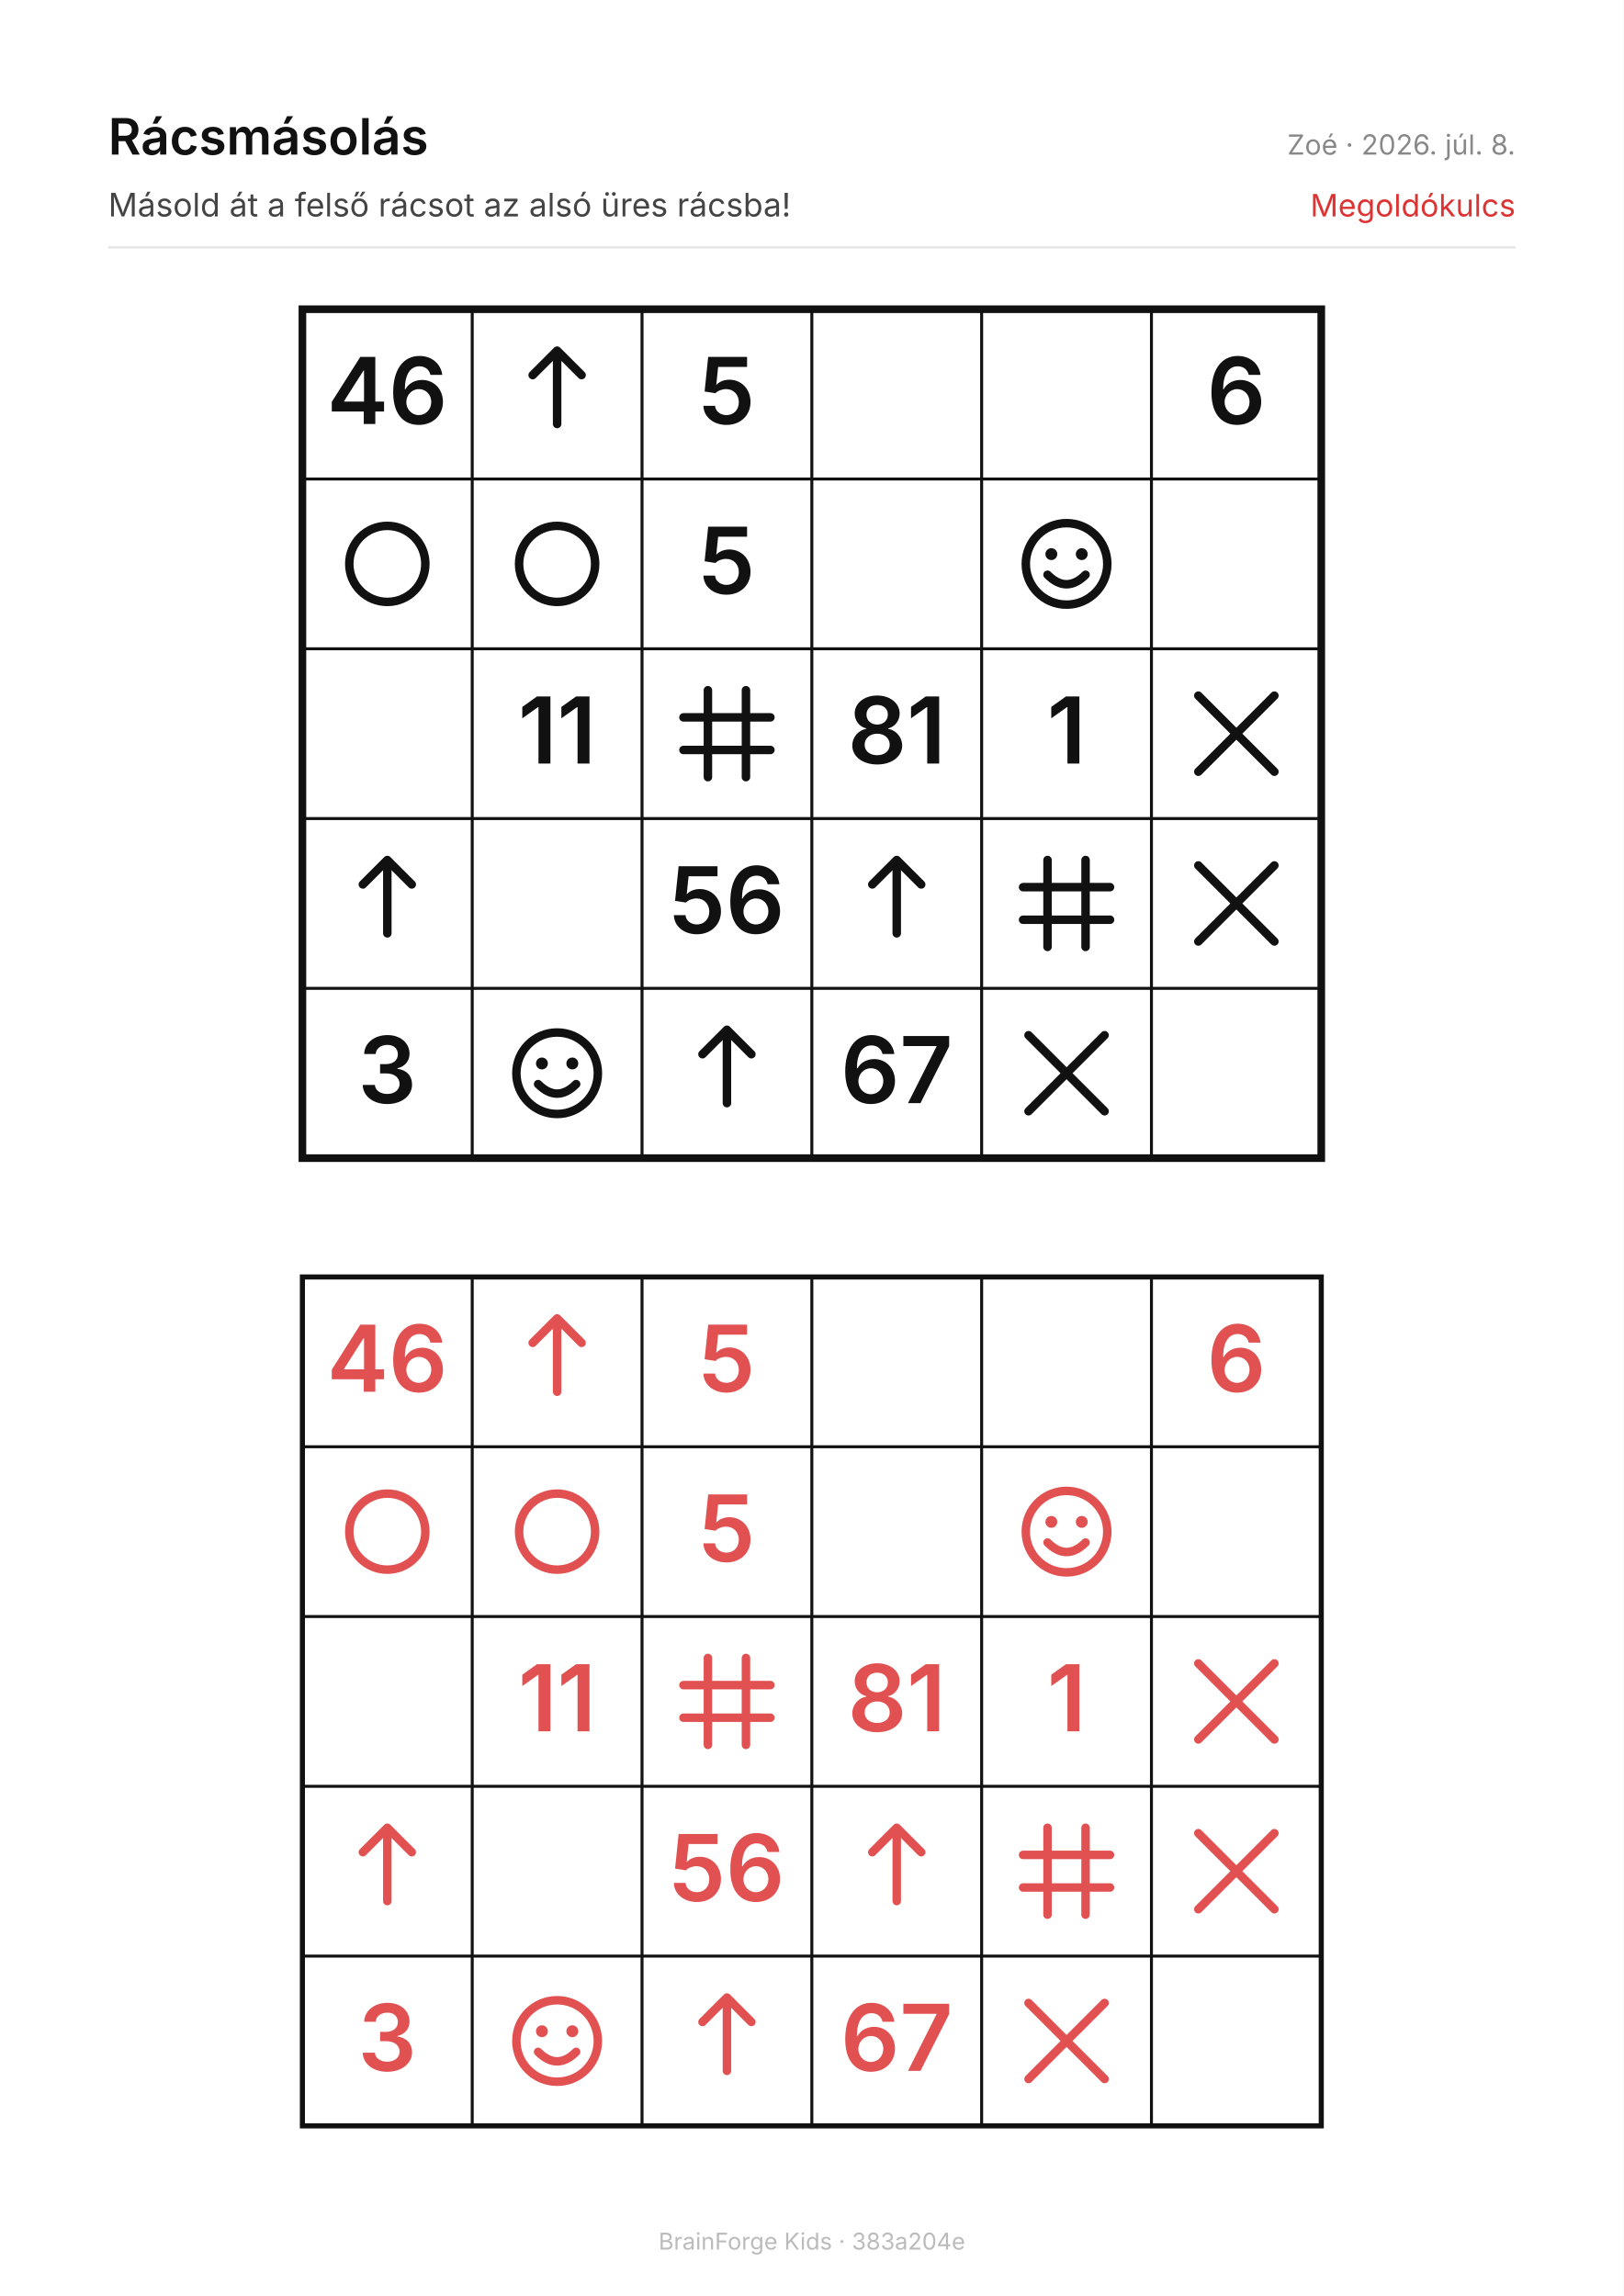
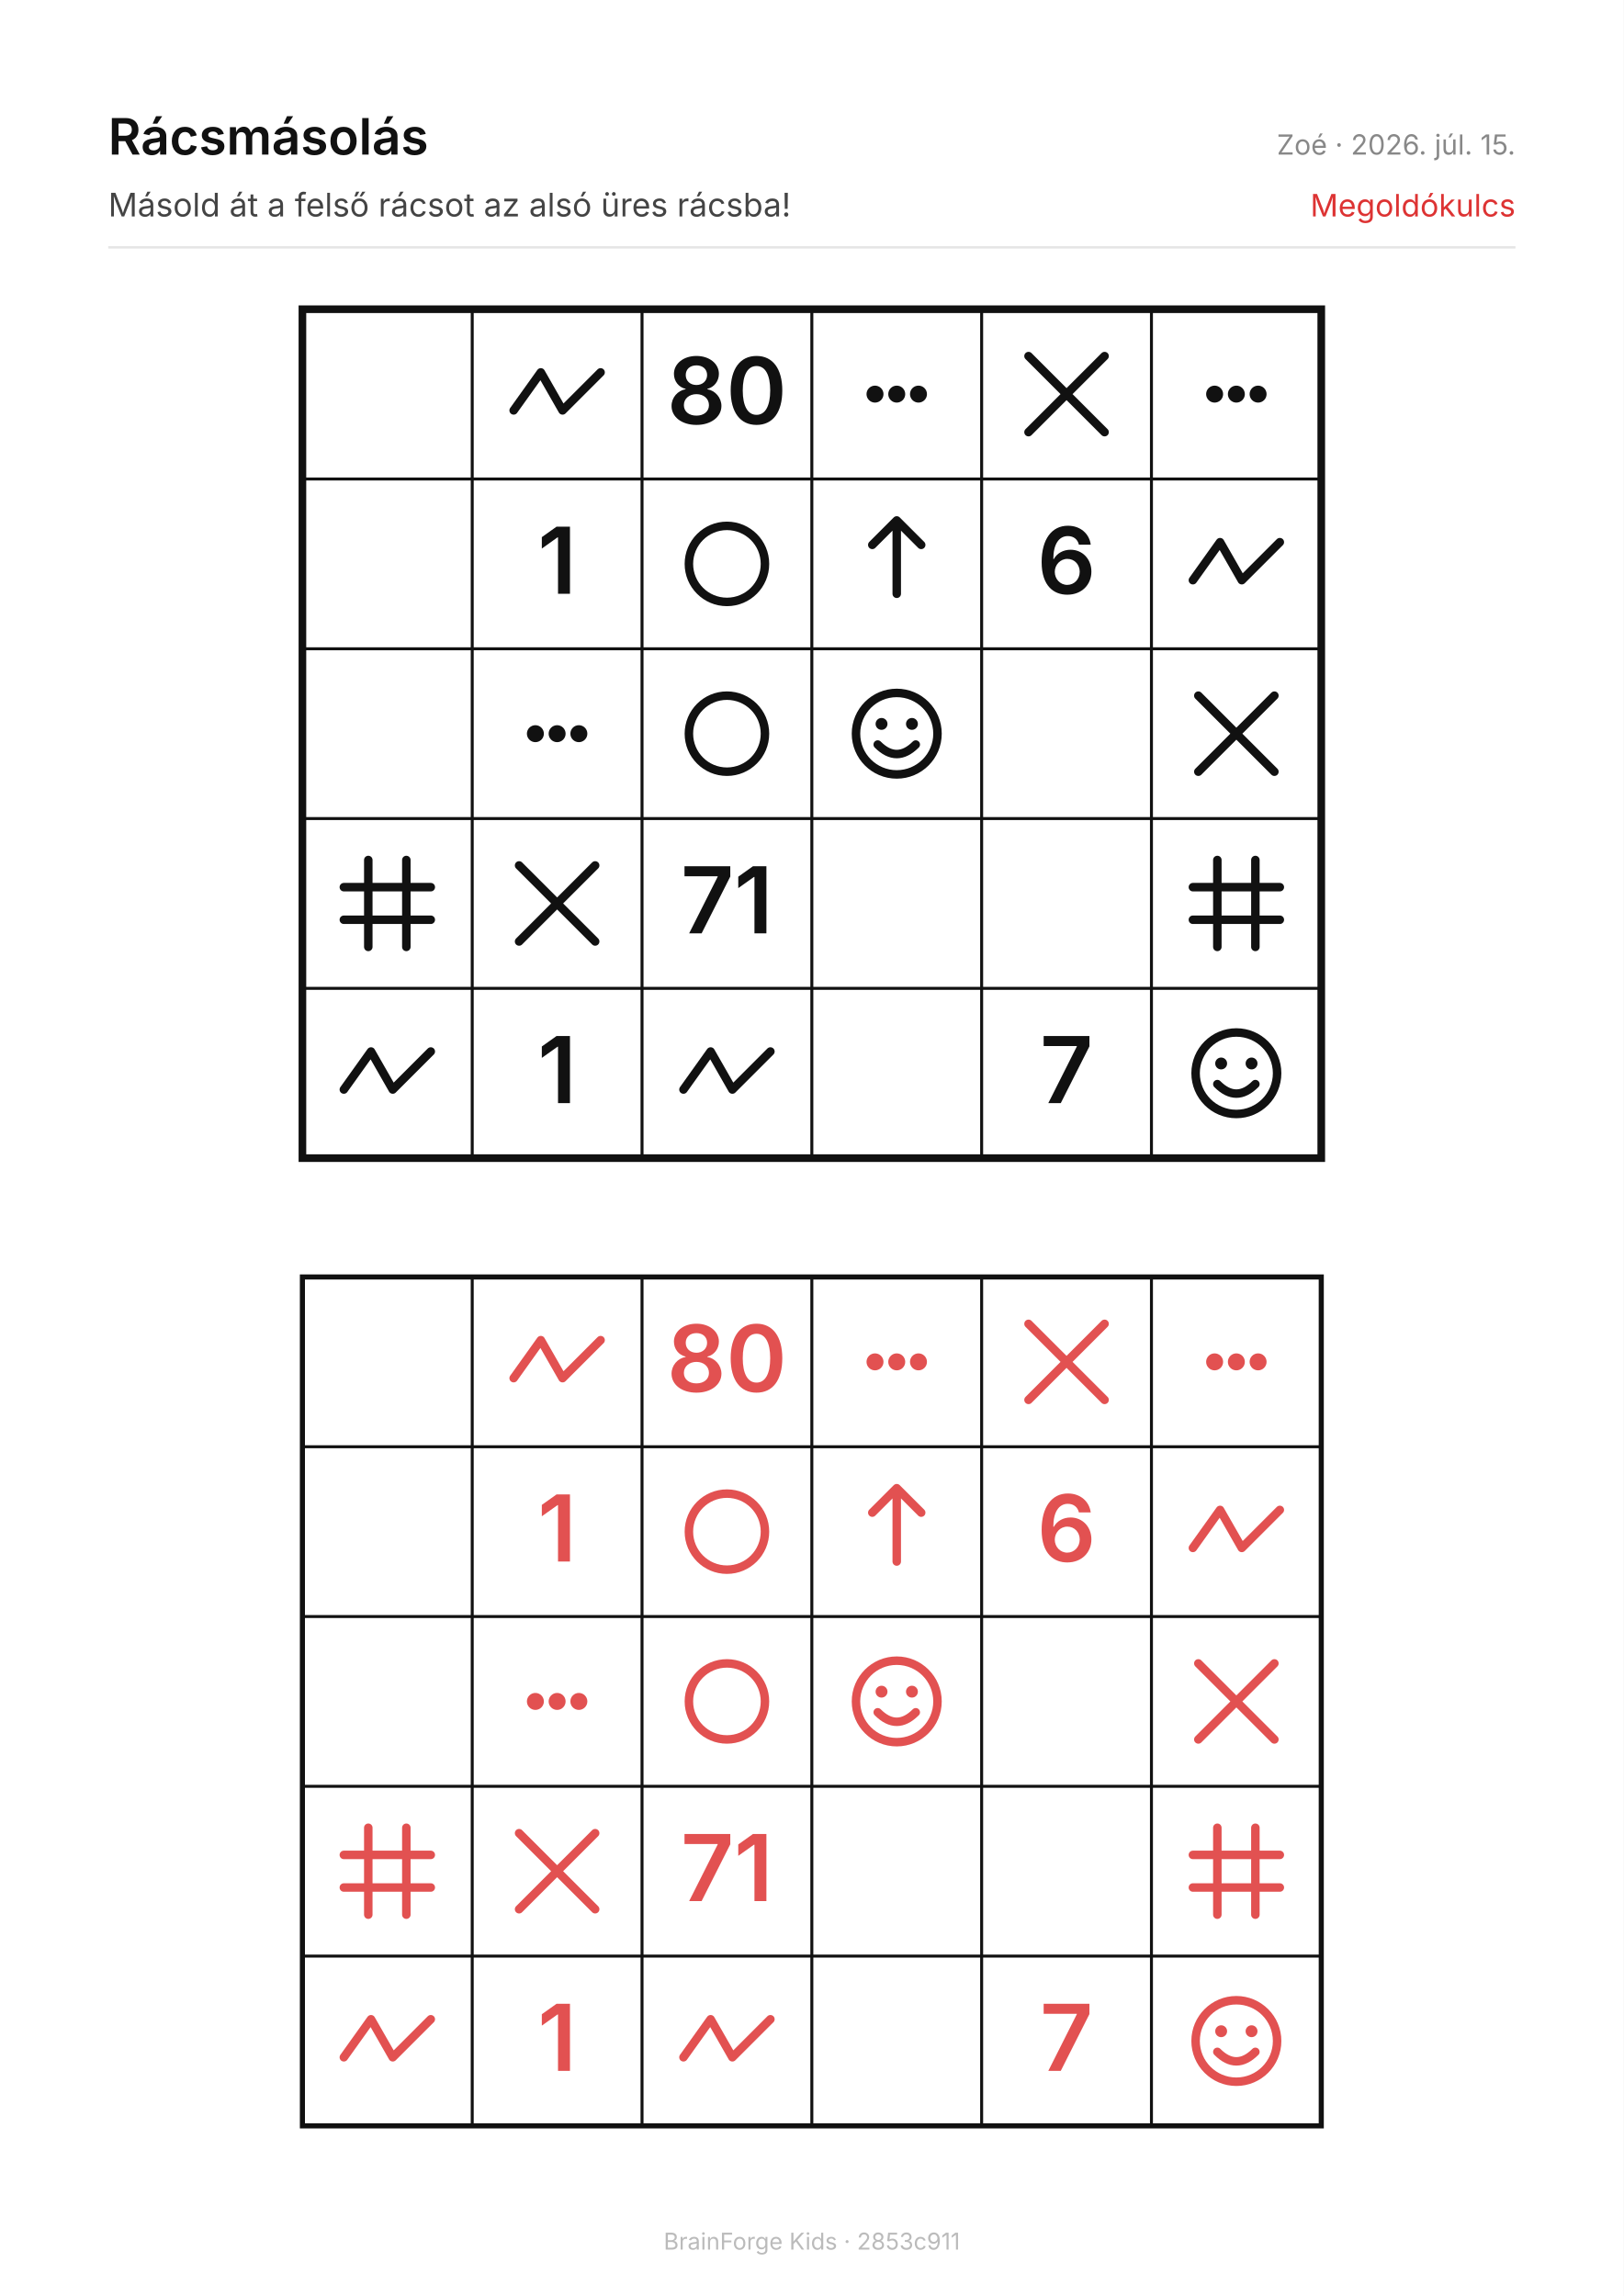
<svg xmlns="http://www.w3.org/2000/svg" width="210mm" height="297mm" viewBox="0 0 210 297" font-family="system-ui, -apple-system, sans-serif">
  <rect width="210" height="297" fill="#fff" />
  <text x="14" y="20" font-size="6.5" font-weight="600" fill="#111">Rácsmásolás</text>
-   <text x="196" y="20" font-size="3.6" fill="#888" text-anchor="end">Zoé  ·  2026. júl. 8.</text>
+   <text x="196" y="20" font-size="3.6" fill="#888" text-anchor="end">Zoé  ·  2026. júl. 15.</text>
  <text x="14" y="28" font-size="4.2" fill="#444">Másold át a felső rácsot az alsó üres rácsba!</text>
  <line x1="14" y1="32" x2="196" y2="32" stroke="#e5e5e5" stroke-width="0.3" />
  <text x="196" y="28" font-size="4" fill="#d33" text-anchor="end">Megoldókulcs</text>
  <g transform="translate(17.15 40.00) scale(1.0981)">
    <g>
      <rect x="20" y="0" width="120" height="100" fill="none" stroke="#111" stroke-width="0.90" />
      <path d="M 40 0 L 40 100" stroke="#111" stroke-width="0.35" fill="none" />
      <path d="M 60 0 L 60 100" stroke="#111" stroke-width="0.35" fill="none" />
      <path d="M 80 0 L 80 100" stroke="#111" stroke-width="0.35" fill="none" />
      <path d="M 100 0 L 100 100" stroke="#111" stroke-width="0.35" fill="none" />
      <path d="M 120 0 L 120 100" stroke="#111" stroke-width="0.35" fill="none" />
      <path d="M 20 20 L 140 20" stroke="#111" stroke-width="0.35" fill="none" />
      <path d="M 20 40 L 140 40" stroke="#111" stroke-width="0.35" fill="none" />
      <path d="M 20 60 L 140 60" stroke="#111" stroke-width="0.35" fill="none" />
      <path d="M 20 80 L 140 80" stroke="#111" stroke-width="0.35" fill="none" />
      <g>
-         <text x="50" y="53.52" font-size="10.88" font-weight="600" text-anchor="middle" fill="#111">11</text>
-         <path d="M 67.76 44.88 L 67.76 55.12 M 72.24 44.88 L 72.24 55.12 M 64.88 48.08 L 75.12 48.08 M 64.88 51.92 L 75.12 51.92" fill="none" stroke="#111" stroke-width="1" stroke-linejoin="round" stroke-linecap="round" />
-         <path d="M 90 73.52 L 90 64.88 M 87.12 67.76 L 90 64.88 L 92.88 67.76" fill="none" stroke="#111" stroke-width="1" stroke-linejoin="round" stroke-linecap="round" />
-         <text x="30" y="13.52" font-size="10.88" font-weight="600" text-anchor="middle" fill="#111">46</text>
-         <circle cx="50" cy="90" r="4.80" fill="none" stroke="#111" stroke-width="1" stroke-linejoin="round" stroke-linecap="round" />
-         <circle cx="48.21" cy="88.85" r="0.70" fill="#111" />
-         <circle cx="51.79" cy="88.85" r="0.70" fill="#111" />
-         <path d="M 47.76 91.28 Q 50 93.52 52.24 91.28" fill="none" stroke="#111" stroke-width="1" stroke-linejoin="round" stroke-linecap="round" />
-         <circle cx="110" cy="30" r="4.80" fill="none" stroke="#111" stroke-width="1" stroke-linejoin="round" stroke-linecap="round" />
-         <circle cx="108.21" cy="28.85" r="0.70" fill="#111" />
-         <circle cx="111.79" cy="28.85" r="0.70" fill="#111" />
-         <path d="M 107.76 31.28 Q 110 33.52 112.24 31.28" fill="none" stroke="#111" stroke-width="1" stroke-linejoin="round" stroke-linecap="round" />
-         <path d="M 107.76 64.88 L 107.76 75.12 M 112.24 64.88 L 112.24 75.12 M 104.88 68.08 L 115.12 68.08 M 104.88 71.92 L 115.12 71.92" fill="none" stroke="#111" stroke-width="1" stroke-linejoin="round" stroke-linecap="round" />
-         <text x="90" y="53.52" font-size="10.88" font-weight="600" text-anchor="middle" fill="#111">81</text>
-         <text x="30" y="93.52" font-size="10.88" font-weight="600" text-anchor="middle" fill="#111">3</text>
-         <path d="M 105.52 85.52 L 114.48 94.48 M 114.48 85.52 L 105.52 94.48" fill="none" stroke="#111" stroke-width="1" stroke-linejoin="round" stroke-linecap="round" />
-         <circle cx="30" cy="30" r="4.48" fill="none" stroke="#111" stroke-width="1" stroke-linejoin="round" stroke-linecap="round" />
-         <text x="70" y="73.52" font-size="10.88" font-weight="600" text-anchor="middle" fill="#111">56</text>
-         <text x="70" y="33.52" font-size="10.88" font-weight="600" text-anchor="middle" fill="#111">5</text>
-         <text x="110" y="53.52" font-size="10.88" font-weight="600" text-anchor="middle" fill="#111">1</text>
-         <path d="M 30 73.52 L 30 64.88 M 27.12 67.76 L 30 64.88 L 32.88 67.76" fill="none" stroke="#111" stroke-width="1" stroke-linejoin="round" stroke-linecap="round" />
-         <path d="M 125.52 65.52 L 134.48 74.48 M 134.48 65.52 L 125.52 74.48" fill="none" stroke="#111" stroke-width="1" stroke-linejoin="round" stroke-linecap="round" />
-         <circle cx="50" cy="30" r="4.48" fill="none" stroke="#111" stroke-width="1" stroke-linejoin="round" stroke-linecap="round" />
-         <path d="M 50 13.52 L 50 4.88 M 47.12 7.76 L 50 4.88 L 52.88 7.76" fill="none" stroke="#111" stroke-width="1" stroke-linejoin="round" stroke-linecap="round" />
-         <text x="130" y="13.52" font-size="10.88" font-weight="600" text-anchor="middle" fill="#111">6</text>
-         <text x="90" y="93.52" font-size="10.88" font-weight="600" text-anchor="middle" fill="#111">67</text>
+         <text x="50" y="33.52" font-size="10.88" font-weight="600" text-anchor="middle" fill="#111">1</text>
+         <path d="M 64.88 91.92 L 68.08 87.44 L 70.64 91.92 L 75.12 87.44" fill="none" stroke="#111" stroke-width="1" stroke-linejoin="round" stroke-linecap="round" />
+         <path d="M 105.52 5.52 L 114.48 14.48 M 114.48 5.52 L 105.52 14.48" fill="none" stroke="#111" stroke-width="1" stroke-linejoin="round" stroke-linecap="round" />
+         <circle cx="70" cy="30" r="4.48" fill="none" stroke="#111" stroke-width="1" stroke-linejoin="round" stroke-linecap="round" />
+         <circle cx="90" cy="50" r="4.80" fill="none" stroke="#111" stroke-width="1" stroke-linejoin="round" stroke-linecap="round" />
+         <circle cx="88.21" cy="48.85" r="0.70" fill="#111" />
+         <circle cx="91.79" cy="48.85" r="0.70" fill="#111" />
+         <path d="M 87.76 51.28 Q 90 53.52 92.24 51.28" fill="none" stroke="#111" stroke-width="1" stroke-linejoin="round" stroke-linecap="round" />
+         <path d="M 90 33.52 L 90 24.88 M 87.12 27.76 L 90 24.88 L 92.88 27.76" fill="none" stroke="#111" stroke-width="1" stroke-linejoin="round" stroke-linecap="round" />
+         <text x="110" y="93.52" font-size="10.88" font-weight="600" text-anchor="middle" fill="#111">7</text>
+         <circle cx="87.44" cy="10" r="1" fill="#111" />
+         <circle cx="90" cy="10" r="1" fill="#111" />
+         <circle cx="92.56" cy="10" r="1" fill="#111" />
+         <path d="M 127.76 64.88 L 127.76 75.12 M 132.24 64.88 L 132.24 75.12 M 124.88 68.08 L 135.12 68.08 M 124.88 71.92 L 135.12 71.92" fill="none" stroke="#111" stroke-width="1" stroke-linejoin="round" stroke-linecap="round" />
        <path d="M 125.52 45.52 L 134.48 54.48 M 134.48 45.52 L 125.52 54.48" fill="none" stroke="#111" stroke-width="1" stroke-linejoin="round" stroke-linecap="round" />
-         <path d="M 70 93.52 L 70 84.88 M 67.12 87.76 L 70 84.88 L 72.88 87.76" fill="none" stroke="#111" stroke-width="1" stroke-linejoin="round" stroke-linecap="round" />
-         <text x="70" y="13.52" font-size="10.88" font-weight="600" text-anchor="middle" fill="#111">5</text>
+         <text x="50" y="93.52" font-size="10.88" font-weight="600" text-anchor="middle" fill="#111">1</text>
+         <text x="110" y="33.52" font-size="10.88" font-weight="600" text-anchor="middle" fill="#111">6</text>
+         <path d="M 44.88 11.92 L 48.08 7.44 L 50.64 11.92 L 55.12 7.44" fill="none" stroke="#111" stroke-width="1" stroke-linejoin="round" stroke-linecap="round" />
+         <text x="70" y="13.52" font-size="10.88" font-weight="600" text-anchor="middle" fill="#111">80</text>
+         <path d="M 27.76 64.88 L 27.76 75.12 M 32.24 64.88 L 32.24 75.12 M 24.88 68.08 L 35.12 68.08 M 24.88 71.92 L 35.12 71.92" fill="none" stroke="#111" stroke-width="1" stroke-linejoin="round" stroke-linecap="round" />
+         <text x="70" y="73.52" font-size="10.88" font-weight="600" text-anchor="middle" fill="#111">71</text>
+         <circle cx="130" cy="90" r="4.80" fill="none" stroke="#111" stroke-width="1" stroke-linejoin="round" stroke-linecap="round" />
+         <circle cx="128.21" cy="88.85" r="0.70" fill="#111" />
+         <circle cx="131.79" cy="88.85" r="0.70" fill="#111" />
+         <path d="M 127.76 91.28 Q 130 93.52 132.24 91.28" fill="none" stroke="#111" stroke-width="1" stroke-linejoin="round" stroke-linecap="round" />
+         <circle cx="70" cy="50" r="4.48" fill="none" stroke="#111" stroke-width="1" stroke-linejoin="round" stroke-linecap="round" />
+         <path d="M 124.88 31.92 L 128.08 27.44 L 130.64 31.92 L 135.12 27.44" fill="none" stroke="#111" stroke-width="1" stroke-linejoin="round" stroke-linecap="round" />
+         <path d="M 45.52 65.52 L 54.48 74.48 M 54.48 65.52 L 45.52 74.48" fill="none" stroke="#111" stroke-width="1" stroke-linejoin="round" stroke-linecap="round" />
+         <circle cx="47.44" cy="50" r="1" fill="#111" />
+         <circle cx="50" cy="50" r="1" fill="#111" />
+         <circle cx="52.56" cy="50" r="1" fill="#111" />
+         <path d="M 24.88 91.92 L 28.08 87.44 L 30.64 91.92 L 35.12 87.44" fill="none" stroke="#111" stroke-width="1" stroke-linejoin="round" stroke-linecap="round" />
+         <circle cx="127.44" cy="10" r="1" fill="#111" />
+         <circle cx="130" cy="10" r="1" fill="#111" />
+         <circle cx="132.56" cy="10" r="1" fill="#111" />
      </g>
      <rect x="20" y="114" width="120" height="100" fill="none" stroke="#111" stroke-width="0.60" />
      <path d="M 40 114 L 40 214" stroke="#111" stroke-width="0.35" fill="none" />
      <path d="M 60 114 L 60 214" stroke="#111" stroke-width="0.35" fill="none" />
      <path d="M 80 114 L 80 214" stroke="#111" stroke-width="0.35" fill="none" />
      <path d="M 100 114 L 100 214" stroke="#111" stroke-width="0.35" fill="none" />
      <path d="M 120 114 L 120 214" stroke="#111" stroke-width="0.35" fill="none" />
      <path d="M 20 134 L 140 134" stroke="#111" stroke-width="0.35" fill="none" />
      <path d="M 20 154 L 140 154" stroke="#111" stroke-width="0.35" fill="none" />
      <path d="M 20 174 L 140 174" stroke="#111" stroke-width="0.35" fill="none" />
      <path d="M 20 194 L 140 194" stroke="#111" stroke-width="0.35" fill="none" />
      <g opacity="0.85">
        <g transform="translate(0 114)">
-           <text x="50" y="53.52" font-size="10.88" font-weight="600" text-anchor="middle" fill="#d33">11</text>
-           <path d="M 67.76 44.88 L 67.76 55.12 M 72.24 44.88 L 72.24 55.12 M 64.88 48.08 L 75.12 48.08 M 64.88 51.92 L 75.12 51.92" fill="none" stroke="#d33" stroke-width="1" stroke-linejoin="round" stroke-linecap="round" />
-           <path d="M 90 73.52 L 90 64.88 M 87.12 67.76 L 90 64.88 L 92.88 67.76" fill="none" stroke="#d33" stroke-width="1" stroke-linejoin="round" stroke-linecap="round" />
-           <text x="30" y="13.52" font-size="10.88" font-weight="600" text-anchor="middle" fill="#d33">46</text>
-           <circle cx="50" cy="90" r="4.80" fill="none" stroke="#d33" stroke-width="1" stroke-linejoin="round" stroke-linecap="round" />
-           <circle cx="48.21" cy="88.85" r="0.70" fill="#d33" />
-           <circle cx="51.79" cy="88.85" r="0.70" fill="#d33" />
-           <path d="M 47.76 91.28 Q 50 93.52 52.24 91.28" fill="none" stroke="#d33" stroke-width="1" stroke-linejoin="round" stroke-linecap="round" />
-           <circle cx="110" cy="30" r="4.80" fill="none" stroke="#d33" stroke-width="1" stroke-linejoin="round" stroke-linecap="round" />
-           <circle cx="108.21" cy="28.85" r="0.70" fill="#d33" />
-           <circle cx="111.79" cy="28.85" r="0.70" fill="#d33" />
-           <path d="M 107.76 31.28 Q 110 33.52 112.24 31.28" fill="none" stroke="#d33" stroke-width="1" stroke-linejoin="round" stroke-linecap="round" />
-           <path d="M 107.76 64.88 L 107.76 75.12 M 112.24 64.88 L 112.24 75.12 M 104.88 68.08 L 115.12 68.08 M 104.88 71.92 L 115.12 71.92" fill="none" stroke="#d33" stroke-width="1" stroke-linejoin="round" stroke-linecap="round" />
-           <text x="90" y="53.52" font-size="10.88" font-weight="600" text-anchor="middle" fill="#d33">81</text>
-           <text x="30" y="93.52" font-size="10.88" font-weight="600" text-anchor="middle" fill="#d33">3</text>
-           <path d="M 105.52 85.52 L 114.48 94.48 M 114.48 85.52 L 105.52 94.48" fill="none" stroke="#d33" stroke-width="1" stroke-linejoin="round" stroke-linecap="round" />
-           <circle cx="30" cy="30" r="4.48" fill="none" stroke="#d33" stroke-width="1" stroke-linejoin="round" stroke-linecap="round" />
-           <text x="70" y="73.52" font-size="10.88" font-weight="600" text-anchor="middle" fill="#d33">56</text>
-           <text x="70" y="33.52" font-size="10.88" font-weight="600" text-anchor="middle" fill="#d33">5</text>
-           <text x="110" y="53.52" font-size="10.88" font-weight="600" text-anchor="middle" fill="#d33">1</text>
-           <path d="M 30 73.52 L 30 64.88 M 27.12 67.76 L 30 64.88 L 32.88 67.76" fill="none" stroke="#d33" stroke-width="1" stroke-linejoin="round" stroke-linecap="round" />
-           <path d="M 125.52 65.52 L 134.48 74.48 M 134.48 65.52 L 125.52 74.48" fill="none" stroke="#d33" stroke-width="1" stroke-linejoin="round" stroke-linecap="round" />
-           <circle cx="50" cy="30" r="4.48" fill="none" stroke="#d33" stroke-width="1" stroke-linejoin="round" stroke-linecap="round" />
-           <path d="M 50 13.52 L 50 4.88 M 47.12 7.76 L 50 4.88 L 52.88 7.76" fill="none" stroke="#d33" stroke-width="1" stroke-linejoin="round" stroke-linecap="round" />
-           <text x="130" y="13.52" font-size="10.88" font-weight="600" text-anchor="middle" fill="#d33">6</text>
-           <text x="90" y="93.52" font-size="10.88" font-weight="600" text-anchor="middle" fill="#d33">67</text>
+           <text x="50" y="33.52" font-size="10.88" font-weight="600" text-anchor="middle" fill="#d33">1</text>
+           <path d="M 64.88 91.92 L 68.08 87.44 L 70.64 91.92 L 75.12 87.44" fill="none" stroke="#d33" stroke-width="1" stroke-linejoin="round" stroke-linecap="round" />
+           <path d="M 105.52 5.52 L 114.48 14.48 M 114.48 5.52 L 105.52 14.48" fill="none" stroke="#d33" stroke-width="1" stroke-linejoin="round" stroke-linecap="round" />
+           <circle cx="70" cy="30" r="4.48" fill="none" stroke="#d33" stroke-width="1" stroke-linejoin="round" stroke-linecap="round" />
+           <circle cx="90" cy="50" r="4.80" fill="none" stroke="#d33" stroke-width="1" stroke-linejoin="round" stroke-linecap="round" />
+           <circle cx="88.21" cy="48.85" r="0.70" fill="#d33" />
+           <circle cx="91.79" cy="48.85" r="0.70" fill="#d33" />
+           <path d="M 87.76 51.28 Q 90 53.52 92.24 51.28" fill="none" stroke="#d33" stroke-width="1" stroke-linejoin="round" stroke-linecap="round" />
+           <path d="M 90 33.52 L 90 24.88 M 87.12 27.76 L 90 24.88 L 92.88 27.76" fill="none" stroke="#d33" stroke-width="1" stroke-linejoin="round" stroke-linecap="round" />
+           <text x="110" y="93.52" font-size="10.88" font-weight="600" text-anchor="middle" fill="#d33">7</text>
+           <circle cx="87.44" cy="10" r="1" fill="#d33" />
+           <circle cx="90" cy="10" r="1" fill="#d33" />
+           <circle cx="92.56" cy="10" r="1" fill="#d33" />
+           <path d="M 127.76 64.88 L 127.76 75.12 M 132.24 64.88 L 132.24 75.12 M 124.88 68.08 L 135.12 68.08 M 124.88 71.92 L 135.12 71.92" fill="none" stroke="#d33" stroke-width="1" stroke-linejoin="round" stroke-linecap="round" />
          <path d="M 125.52 45.52 L 134.48 54.48 M 134.48 45.52 L 125.52 54.48" fill="none" stroke="#d33" stroke-width="1" stroke-linejoin="round" stroke-linecap="round" />
-           <path d="M 70 93.52 L 70 84.88 M 67.12 87.76 L 70 84.88 L 72.88 87.76" fill="none" stroke="#d33" stroke-width="1" stroke-linejoin="round" stroke-linecap="round" />
-           <text x="70" y="13.52" font-size="10.88" font-weight="600" text-anchor="middle" fill="#d33">5</text>
+           <text x="50" y="93.52" font-size="10.88" font-weight="600" text-anchor="middle" fill="#d33">1</text>
+           <text x="110" y="33.52" font-size="10.88" font-weight="600" text-anchor="middle" fill="#d33">6</text>
+           <path d="M 44.88 11.92 L 48.08 7.44 L 50.64 11.92 L 55.12 7.44" fill="none" stroke="#d33" stroke-width="1" stroke-linejoin="round" stroke-linecap="round" />
+           <text x="70" y="13.52" font-size="10.88" font-weight="600" text-anchor="middle" fill="#d33">80</text>
+           <path d="M 27.76 64.88 L 27.76 75.12 M 32.24 64.88 L 32.24 75.12 M 24.88 68.08 L 35.12 68.08 M 24.88 71.92 L 35.12 71.92" fill="none" stroke="#d33" stroke-width="1" stroke-linejoin="round" stroke-linecap="round" />
+           <text x="70" y="73.52" font-size="10.88" font-weight="600" text-anchor="middle" fill="#d33">71</text>
+           <circle cx="130" cy="90" r="4.80" fill="none" stroke="#d33" stroke-width="1" stroke-linejoin="round" stroke-linecap="round" />
+           <circle cx="128.21" cy="88.85" r="0.70" fill="#d33" />
+           <circle cx="131.79" cy="88.85" r="0.70" fill="#d33" />
+           <path d="M 127.76 91.28 Q 130 93.52 132.24 91.28" fill="none" stroke="#d33" stroke-width="1" stroke-linejoin="round" stroke-linecap="round" />
+           <circle cx="70" cy="50" r="4.48" fill="none" stroke="#d33" stroke-width="1" stroke-linejoin="round" stroke-linecap="round" />
+           <path d="M 124.88 31.92 L 128.08 27.44 L 130.64 31.92 L 135.12 27.44" fill="none" stroke="#d33" stroke-width="1" stroke-linejoin="round" stroke-linecap="round" />
+           <path d="M 45.52 65.52 L 54.48 74.48 M 54.48 65.52 L 45.52 74.48" fill="none" stroke="#d33" stroke-width="1" stroke-linejoin="round" stroke-linecap="round" />
+           <circle cx="47.44" cy="50" r="1" fill="#d33" />
+           <circle cx="50" cy="50" r="1" fill="#d33" />
+           <circle cx="52.56" cy="50" r="1" fill="#d33" />
+           <path d="M 24.88 91.92 L 28.08 87.44 L 30.64 91.92 L 35.12 87.44" fill="none" stroke="#d33" stroke-width="1" stroke-linejoin="round" stroke-linecap="round" />
+           <circle cx="127.44" cy="10" r="1" fill="#d33" />
+           <circle cx="130" cy="10" r="1" fill="#d33" />
+           <circle cx="132.56" cy="10" r="1" fill="#d33" />
        </g>
      </g>
    </g>
  </g>
-   <text x="105" y="291" font-size="3" fill="#bbb" text-anchor="middle">BrainForge Kids · 383a204e</text>
+   <text x="105" y="291" font-size="3" fill="#bbb" text-anchor="middle">BrainForge Kids · 2853c911</text>
</svg>
